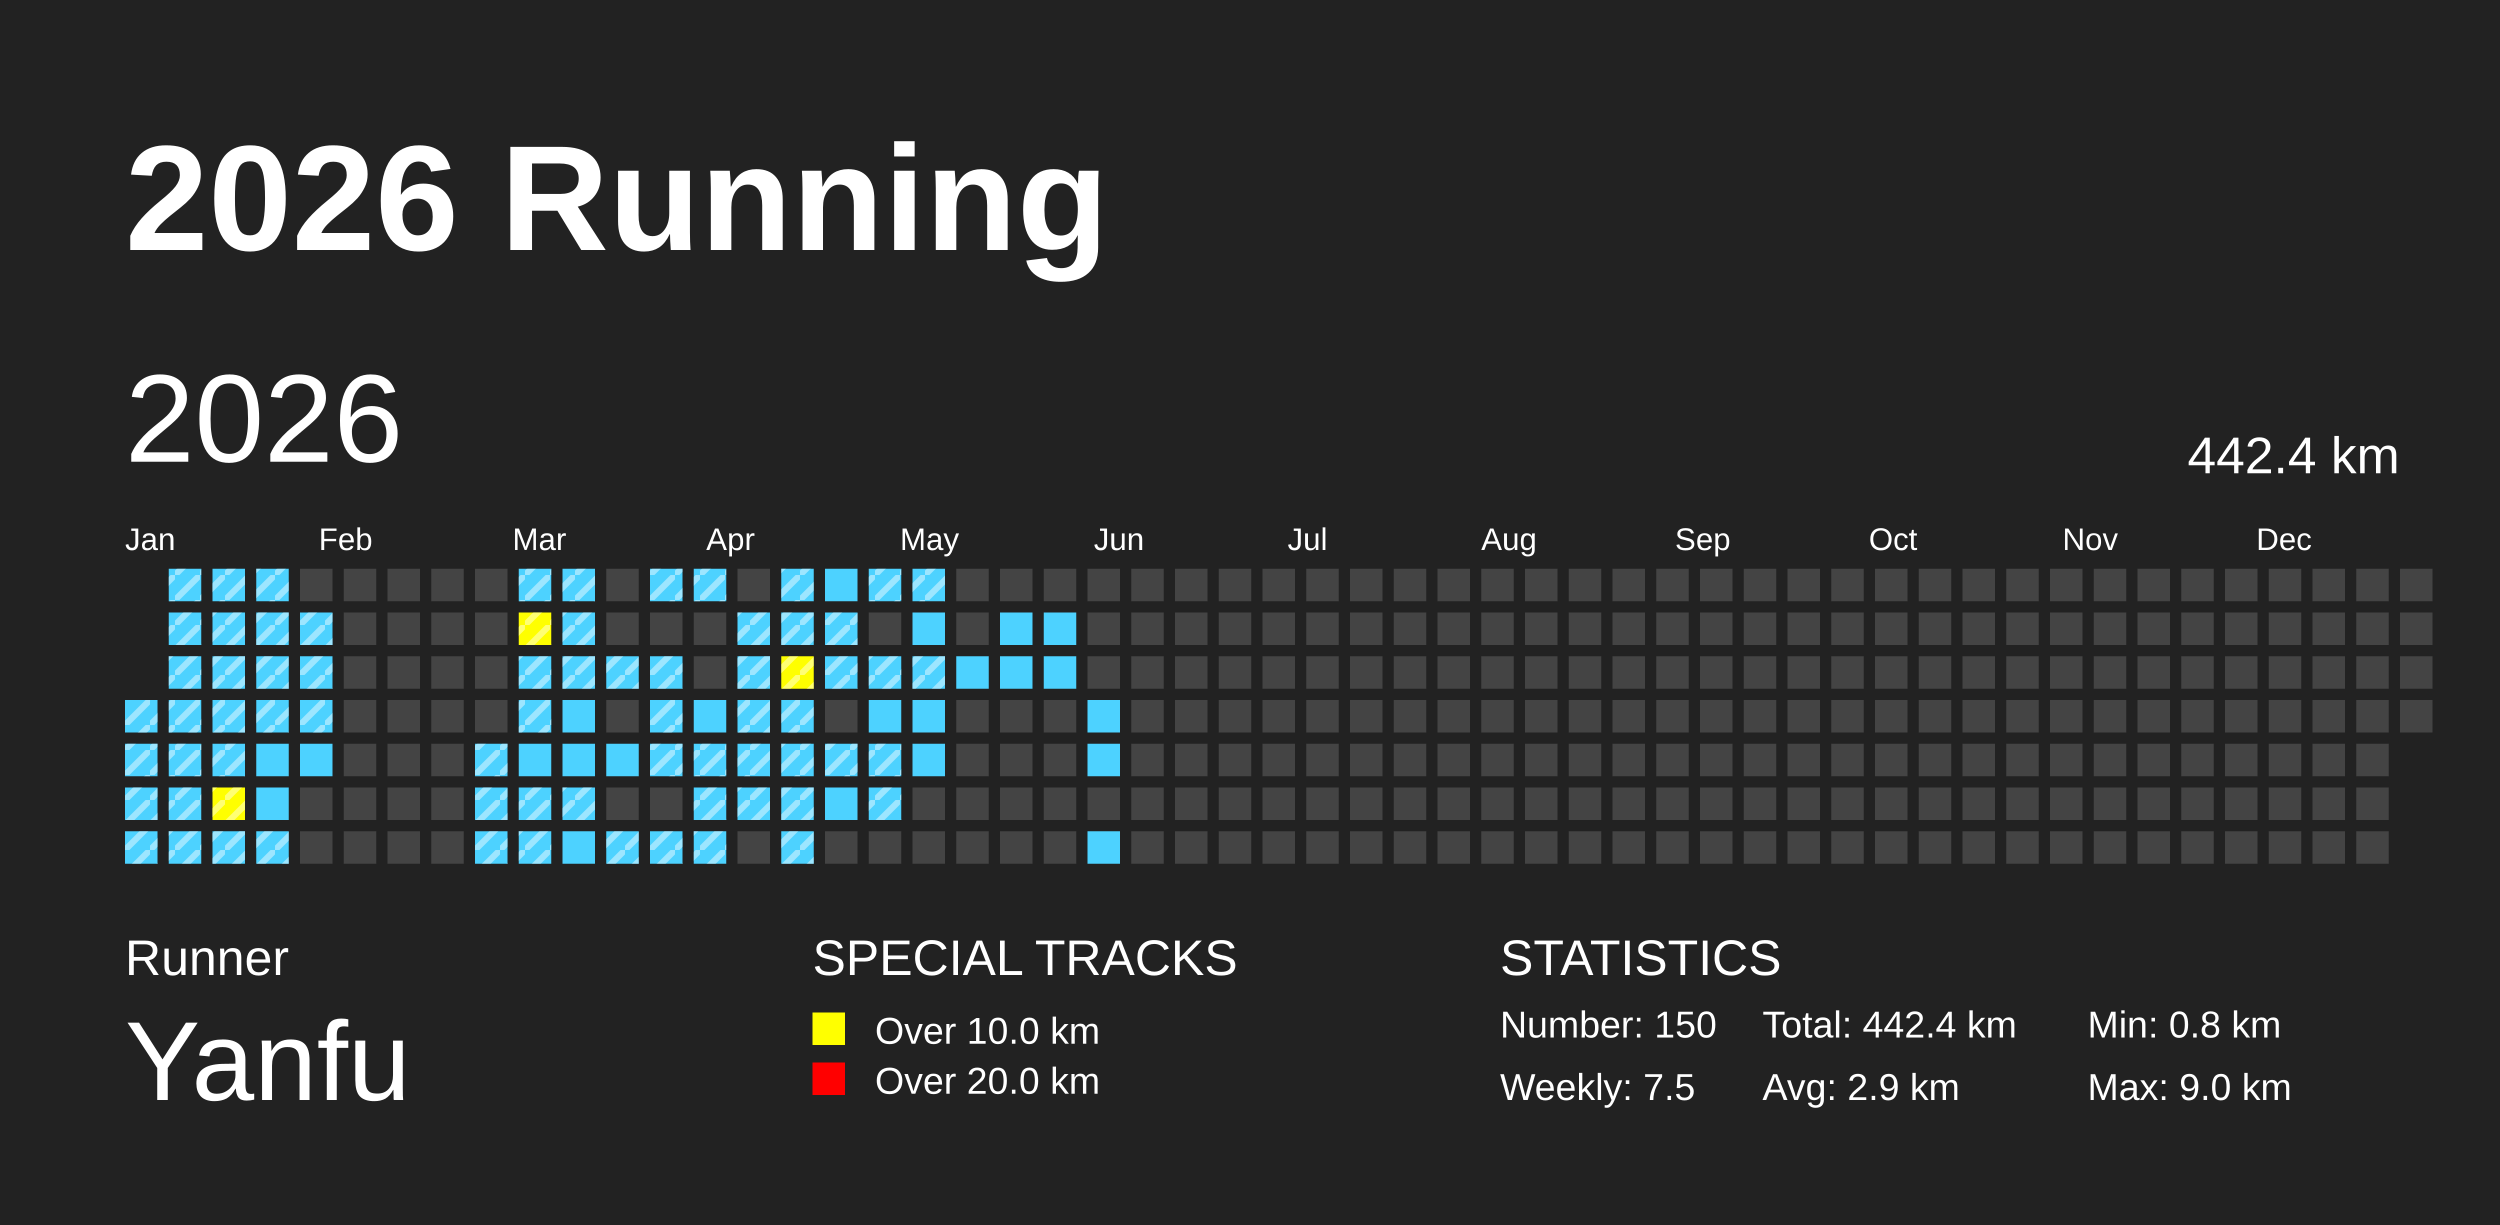
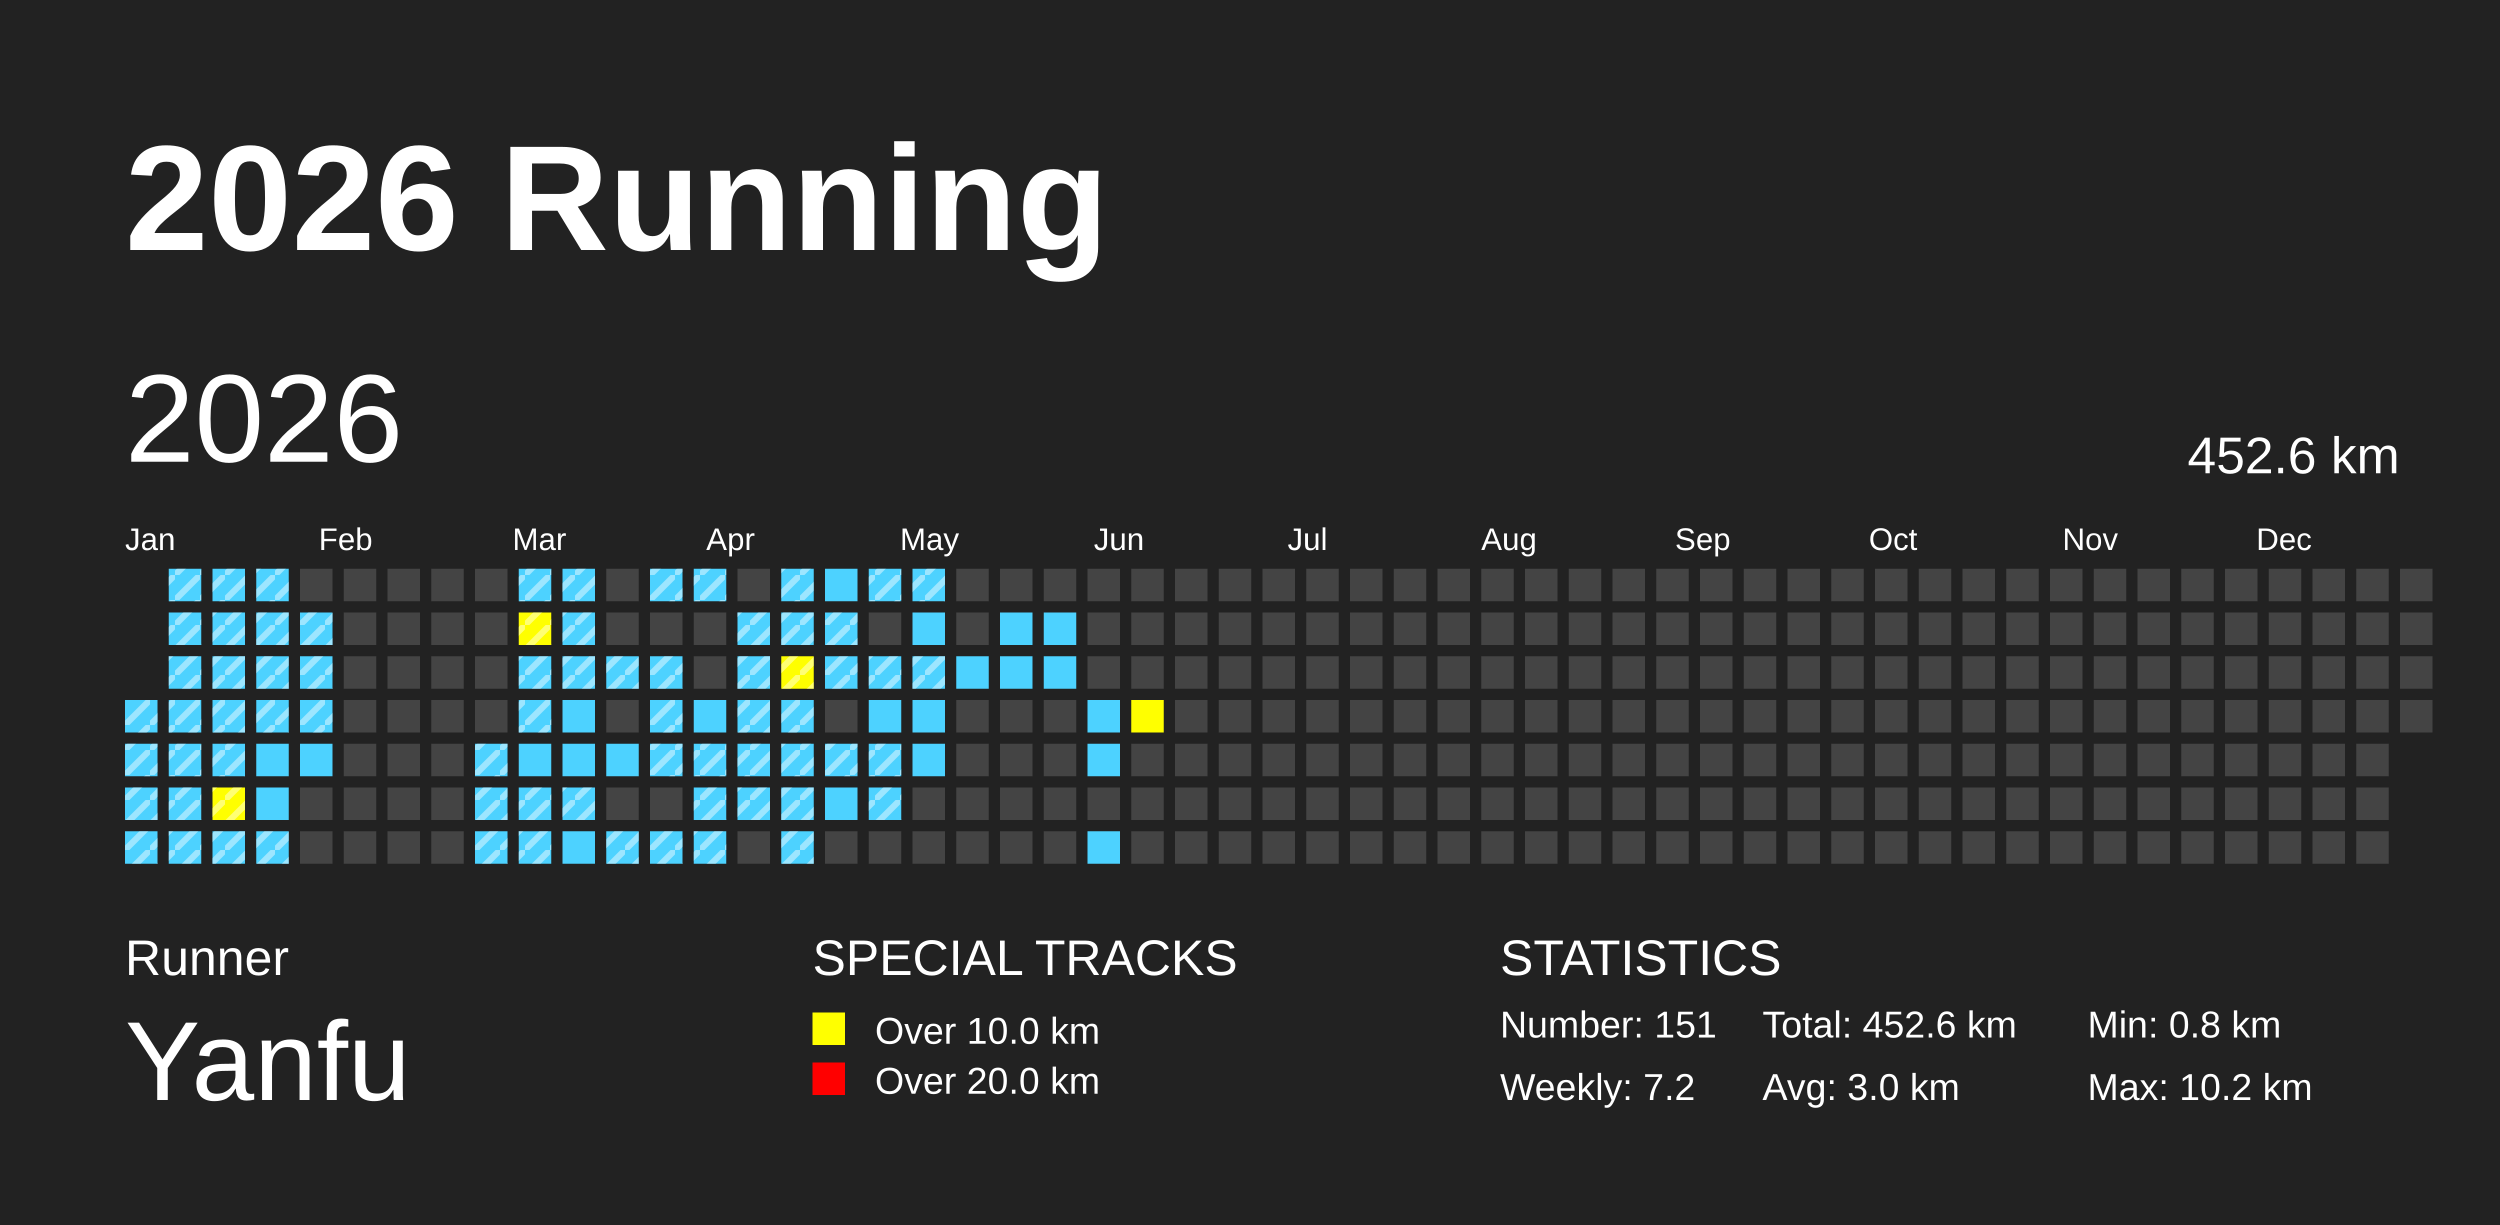
<svg xmlns="http://www.w3.org/2000/svg" baseProfile="full" height="98mm" version="1.1" viewBox="0,0,200,98" width="200mm">
  <defs>
    <pattern height="2" id="indoor-stripe" patternUnits="userSpaceOnUse" width="2">
      <line stroke="white" stroke-opacity="0.45" stroke-width="0.5" x1="0" x2="2" y1="2" y2="0" />
    </pattern>
  </defs>
  <rect fill="#222222" height="98" width="200" x="0" y="0" />
  <text fill="#FFFFFF" style="font-size:12px; font-family:Arial; font-weight:bold;" x="10" y="20">2026 Running</text>
  <text fill="#FFFFFF" style="font-size:4px; font-family:Arial" x="10" y="78">Runner</text>
  <text fill="#FFFFFF" style="font-size:9px; font-family:Arial" x="10" y="88">Yanfu</text>
  <text fill="#FFFFFF" style="font-size:4px; font-family:Arial" x="65" y="78">SPECIAL TRACKS</text>
  <rect fill="yellow" height="2.6" width="2.6" x="65" y="81" />
  <text fill="#FFFFFF" style="font-size:3px; font-family:Arial" x="70" y="83.5">Over 10.0 km</text>
  <rect fill="red" height="2.6" width="2.6" x="65" y="85" />
  <text fill="#FFFFFF" style="font-size:3px; font-family:Arial" x="70" y="87.5">Over 20.0 km</text>
  <text fill="#FFFFFF" style="font-size:4px; font-family:Arial" x="120" y="78">STATISTICS</text>
-   <text fill="#FFFFFF" style="font-size:3px; font-family:Arial" x="120" y="83">Number: 150</text>
-   <text fill="#FFFFFF" style="font-size:3px; font-family:Arial" x="120" y="88">Weekly: 7.5</text>
-   <text fill="#FFFFFF" style="font-size:3px; font-family:Arial" x="141" y="83">Total: 442.4 km</text>
-   <text fill="#FFFFFF" style="font-size:3px; font-family:Arial" x="141" y="88">Avg: 2.9 km</text>
+   <text fill="#FFFFFF" style="font-size:3px; font-family:Arial" x="120" y="83">Number: 151</text>
+   <text fill="#FFFFFF" style="font-size:3px; font-family:Arial" x="120" y="88">Weekly: 7.2</text>
+   <text fill="#FFFFFF" style="font-size:3px; font-family:Arial" x="141" y="83">Total: 452.6 km</text>
+   <text fill="#FFFFFF" style="font-size:3px; font-family:Arial" x="141" y="88">Avg: 3.0 km</text>
  <text fill="#FFFFFF" style="font-size:3px; font-family:Arial" x="167" y="83">Min: 0.8 km</text>
-   <text fill="#FFFFFF" style="font-size:3px; font-family:Arial" x="167" y="88">Max: 9.0 km</text>
+   <text fill="#FFFFFF" style="font-size:3px; font-family:Arial" x="167" y="88">Max: 10.2 km</text>
  <text dominant-baseline="hanging" fill="#FFFFFF" style="font-size:10.0px; font-family:Arial;" x="10" y="30">2026</text>
-   <text dominant-baseline="hanging" fill="#FFFFFF" style="font-size:4.125px; font-family:Arial;" x="175" y="35">442.4 km</text>
+   <text dominant-baseline="hanging" fill="#FFFFFF" style="font-size:4.125px; font-family:Arial;" x="175" y="35">452.6 km</text>
  <text fill="#FFFFFF" style="font-size:2.5px; font-family:Arial" x="10.0" y="44">Jan</text>
  <text fill="#FFFFFF" style="font-size:2.5px; font-family:Arial" x="25.5" y="44">Feb</text>
  <text fill="#FFFFFF" style="font-size:2.5px; font-family:Arial" x="41.0" y="44">Mar</text>
  <text fill="#FFFFFF" style="font-size:2.5px; font-family:Arial" x="56.5" y="44">Apr</text>
  <text fill="#FFFFFF" style="font-size:2.5px; font-family:Arial" x="72.0" y="44">May</text>
  <text fill="#FFFFFF" style="font-size:2.5px; font-family:Arial" x="87.5" y="44">Jun</text>
  <text fill="#FFFFFF" style="font-size:2.5px; font-family:Arial" x="103.0" y="44">Jul</text>
  <text fill="#FFFFFF" style="font-size:2.5px; font-family:Arial" x="118.5" y="44">Aug</text>
  <text fill="#FFFFFF" style="font-size:2.5px; font-family:Arial" x="134.0" y="44">Sep</text>
  <text fill="#FFFFFF" style="font-size:2.5px; font-family:Arial" x="149.5" y="44">Oct</text>
  <text fill="#FFFFFF" style="font-size:2.5px; font-family:Arial" x="165.0" y="44">Nov</text>
  <text fill="#FFFFFF" style="font-size:2.5px; font-family:Arial" x="180.5" y="44">Dec</text>
  <rect fill="#4DD2FF" height="2.6" width="2.6" x="10.0" y="56.0" />
  <rect fill="url(#indoor-stripe)" height="2.6" width="2.6" x="10.0" y="56.0" />
  <rect fill="#4DD2FF" height="2.6" width="2.6" x="10.0" y="59.5" />
  <rect fill="url(#indoor-stripe)" height="2.6" width="2.6" x="10.0" y="59.5" />
  <rect fill="#4DD2FF" height="2.6" width="2.6" x="10.0" y="63.0" />
  <rect fill="url(#indoor-stripe)" height="2.6" width="2.6" x="10.0" y="63.0" />
  <rect fill="#4DD2FF" height="2.6" width="2.6" x="10.0" y="66.5" />
  <rect fill="url(#indoor-stripe)" height="2.6" width="2.6" x="10.0" y="66.5" />
  <rect fill="#4DD2FF" height="2.6" width="2.6" x="13.5" y="45.5" />
  <rect fill="url(#indoor-stripe)" height="2.6" width="2.6" x="13.5" y="45.5" />
  <rect fill="#4DD2FF" height="2.6" width="2.6" x="13.5" y="49.0" />
  <rect fill="url(#indoor-stripe)" height="2.6" width="2.6" x="13.5" y="49.0" />
  <rect fill="#4DD2FF" height="2.6" width="2.6" x="13.5" y="52.5" />
  <rect fill="url(#indoor-stripe)" height="2.6" width="2.6" x="13.5" y="52.5" />
  <rect fill="#4DD2FF" height="2.6" width="2.6" x="13.5" y="56.0" />
  <rect fill="url(#indoor-stripe)" height="2.6" width="2.6" x="13.5" y="56.0" />
  <rect fill="#4DD2FF" height="2.6" width="2.6" x="13.5" y="59.5" />
  <rect fill="url(#indoor-stripe)" height="2.6" width="2.6" x="13.5" y="59.5" />
  <rect fill="#4DD2FF" height="2.6" width="2.6" x="13.5" y="63.0" />
  <rect fill="url(#indoor-stripe)" height="2.6" width="2.6" x="13.5" y="63.0" />
  <rect fill="#4DD2FF" height="2.6" width="2.6" x="13.5" y="66.5" />
  <rect fill="url(#indoor-stripe)" height="2.6" width="2.6" x="13.5" y="66.5" />
  <rect fill="#4DD2FF" height="2.6" width="2.6" x="17.0" y="45.5" />
  <rect fill="url(#indoor-stripe)" height="2.6" width="2.6" x="17.0" y="45.5" />
  <rect fill="#4DD2FF" height="2.6" width="2.6" x="17.0" y="49.0" />
  <rect fill="url(#indoor-stripe)" height="2.6" width="2.6" x="17.0" y="49.0" />
  <rect fill="#4DD2FF" height="2.6" width="2.6" x="17.0" y="52.5" />
  <rect fill="url(#indoor-stripe)" height="2.6" width="2.6" x="17.0" y="52.5" />
  <rect fill="#4DD2FF" height="2.6" width="2.6" x="17.0" y="56.0" />
  <rect fill="url(#indoor-stripe)" height="2.6" width="2.6" x="17.0" y="56.0" />
  <rect fill="#4DD2FF" height="2.6" width="2.6" x="17.0" y="59.5" />
  <rect fill="url(#indoor-stripe)" height="2.6" width="2.6" x="17.0" y="59.5" />
  <rect fill="yellow" height="2.6" width="2.6" x="17.0" y="63.0" />
  <rect fill="url(#indoor-stripe)" height="2.6" width="2.6" x="17.0" y="63.0" />
  <rect fill="#4DD2FF" height="2.6" width="2.6" x="17.0" y="66.5" />
  <rect fill="url(#indoor-stripe)" height="2.6" width="2.6" x="17.0" y="66.5" />
  <rect fill="#4DD2FF" height="2.6" width="2.6" x="20.5" y="45.5" />
  <rect fill="url(#indoor-stripe)" height="2.6" width="2.6" x="20.5" y="45.5" />
  <rect fill="#4DD2FF" height="2.6" width="2.6" x="20.5" y="49.0" />
  <rect fill="url(#indoor-stripe)" height="2.6" width="2.6" x="20.5" y="49.0" />
  <rect fill="#4DD2FF" height="2.6" width="2.6" x="20.5" y="52.5" />
  <rect fill="url(#indoor-stripe)" height="2.6" width="2.6" x="20.5" y="52.5" />
  <rect fill="#4DD2FF" height="2.6" width="2.6" x="20.5" y="56.0" />
  <rect fill="url(#indoor-stripe)" height="2.6" width="2.6" x="20.5" y="56.0" />
  <rect fill="#4DD2FF" height="2.6" width="2.6" x="20.5" y="59.5" />
  <rect fill="#4DD2FF" height="2.6" width="2.6" x="20.5" y="63.0" />
  <rect fill="#4DD2FF" height="2.6" width="2.6" x="20.5" y="66.5" />
  <rect fill="url(#indoor-stripe)" height="2.6" width="2.6" x="20.5" y="66.5" />
  <rect fill="#444444" height="2.6" width="2.6" x="24.0" y="45.5" />
  <rect fill="#4DD2FF" height="2.6" width="2.6" x="24.0" y="49.0" />
  <rect fill="url(#indoor-stripe)" height="2.6" width="2.6" x="24.0" y="49.0" />
  <rect fill="#4DD2FF" height="2.6" width="2.6" x="24.0" y="52.5" />
  <rect fill="url(#indoor-stripe)" height="2.6" width="2.6" x="24.0" y="52.5" />
  <rect fill="#4DD2FF" height="2.6" width="2.6" x="24.0" y="56.0" />
  <rect fill="url(#indoor-stripe)" height="2.6" width="2.6" x="24.0" y="56.0" />
  <rect fill="#4DD2FF" height="2.6" width="2.6" x="24.0" y="59.5" />
  <rect fill="#444444" height="2.6" width="2.6" x="24.0" y="63.0" />
  <rect fill="#444444" height="2.6" width="2.6" x="24.0" y="66.5" />
  <rect fill="#444444" height="2.6" width="2.6" x="27.5" y="45.5" />
  <rect fill="#444444" height="2.6" width="2.6" x="27.5" y="49.0" />
  <rect fill="#444444" height="2.6" width="2.6" x="27.5" y="52.5" />
  <rect fill="#444444" height="2.6" width="2.6" x="27.5" y="56.0" />
  <rect fill="#444444" height="2.6" width="2.6" x="27.5" y="59.5" />
  <rect fill="#444444" height="2.6" width="2.6" x="27.5" y="63.0" />
  <rect fill="#444444" height="2.6" width="2.6" x="27.5" y="66.5" />
  <rect fill="#444444" height="2.6" width="2.6" x="31.0" y="45.5" />
  <rect fill="#444444" height="2.6" width="2.6" x="31.0" y="49.0" />
  <rect fill="#444444" height="2.6" width="2.6" x="31.0" y="52.5" />
  <rect fill="#444444" height="2.6" width="2.6" x="31.0" y="56.0" />
  <rect fill="#444444" height="2.6" width="2.6" x="31.0" y="59.5" />
  <rect fill="#444444" height="2.6" width="2.6" x="31.0" y="63.0" />
  <rect fill="#444444" height="2.6" width="2.6" x="31.0" y="66.5" />
  <rect fill="#444444" height="2.6" width="2.6" x="34.5" y="45.5" />
  <rect fill="#444444" height="2.6" width="2.6" x="34.5" y="49.0" />
  <rect fill="#444444" height="2.6" width="2.6" x="34.5" y="52.5" />
  <rect fill="#444444" height="2.6" width="2.6" x="34.5" y="56.0" />
  <rect fill="#444444" height="2.6" width="2.6" x="34.5" y="59.5" />
  <rect fill="#444444" height="2.6" width="2.6" x="34.5" y="63.0" />
  <rect fill="#444444" height="2.6" width="2.6" x="34.5" y="66.5" />
  <rect fill="#444444" height="2.6" width="2.6" x="38.0" y="45.5" />
  <rect fill="#444444" height="2.6" width="2.6" x="38.0" y="49.0" />
  <rect fill="#444444" height="2.6" width="2.6" x="38.0" y="52.5" />
  <rect fill="#444444" height="2.6" width="2.6" x="38.0" y="56.0" />
  <rect fill="#4DD2FF" height="2.6" width="2.6" x="38.0" y="59.5" />
  <rect fill="url(#indoor-stripe)" height="2.6" width="2.6" x="38.0" y="59.5" />
  <rect fill="#4DD2FF" height="2.6" width="2.6" x="38.0" y="63.0" />
  <rect fill="url(#indoor-stripe)" height="2.6" width="2.6" x="38.0" y="63.0" />
  <rect fill="#4DD2FF" height="2.6" width="2.6" x="38.0" y="66.5" />
  <rect fill="url(#indoor-stripe)" height="2.6" width="2.6" x="38.0" y="66.5" />
  <rect fill="#4DD2FF" height="2.6" width="2.6" x="41.5" y="45.5" />
  <rect fill="url(#indoor-stripe)" height="2.6" width="2.6" x="41.5" y="45.5" />
  <rect fill="yellow" height="2.6" width="2.6" x="41.5" y="49.0" />
  <rect fill="url(#indoor-stripe)" height="2.6" width="2.6" x="41.5" y="49.0" />
  <rect fill="#4DD2FF" height="2.6" width="2.6" x="41.5" y="52.5" />
  <rect fill="url(#indoor-stripe)" height="2.6" width="2.6" x="41.5" y="52.5" />
  <rect fill="#4DD2FF" height="2.6" width="2.6" x="41.5" y="56.0" />
  <rect fill="url(#indoor-stripe)" height="2.6" width="2.6" x="41.5" y="56.0" />
  <rect fill="#4DD2FF" height="2.6" width="2.6" x="41.5" y="59.5" />
  <rect fill="#4DD2FF" height="2.6" width="2.6" x="41.5" y="63.0" />
  <rect fill="url(#indoor-stripe)" height="2.6" width="2.6" x="41.5" y="63.0" />
  <rect fill="#4DD2FF" height="2.6" width="2.6" x="41.5" y="66.5" />
  <rect fill="url(#indoor-stripe)" height="2.6" width="2.6" x="41.5" y="66.5" />
  <rect fill="#4DD2FF" height="2.6" width="2.6" x="45.0" y="45.5" />
  <rect fill="url(#indoor-stripe)" height="2.6" width="2.6" x="45.0" y="45.5" />
  <rect fill="#4DD2FF" height="2.6" width="2.6" x="45.0" y="49.0" />
  <rect fill="url(#indoor-stripe)" height="2.6" width="2.6" x="45.0" y="49.0" />
  <rect fill="#4DD2FF" height="2.6" width="2.6" x="45.0" y="52.5" />
  <rect fill="url(#indoor-stripe)" height="2.6" width="2.6" x="45.0" y="52.5" />
  <rect fill="#4DD2FF" height="2.6" width="2.6" x="45.0" y="56.0" />
  <rect fill="#4DD2FF" height="2.6" width="2.6" x="45.0" y="59.5" />
  <rect fill="#4DD2FF" height="2.6" width="2.6" x="45.0" y="63.0" />
  <rect fill="url(#indoor-stripe)" height="2.6" width="2.6" x="45.0" y="63.0" />
  <rect fill="#4DD2FF" height="2.6" width="2.6" x="45.0" y="66.5" />
  <rect fill="#444444" height="2.6" width="2.6" x="48.5" y="45.5" />
  <rect fill="#444444" height="2.6" width="2.6" x="48.5" y="49.0" />
  <rect fill="#4DD2FF" height="2.6" width="2.6" x="48.5" y="52.5" />
  <rect fill="url(#indoor-stripe)" height="2.6" width="2.6" x="48.5" y="52.5" />
  <rect fill="#444444" height="2.6" width="2.6" x="48.5" y="56.0" />
  <rect fill="#4DD2FF" height="2.6" width="2.6" x="48.5" y="59.5" />
  <rect fill="#444444" height="2.6" width="2.6" x="48.5" y="63.0" />
  <rect fill="#4DD2FF" height="2.6" width="2.6" x="48.5" y="66.5" />
  <rect fill="url(#indoor-stripe)" height="2.6" width="2.6" x="48.5" y="66.5" />
  <rect fill="#4DD2FF" height="2.6" width="2.6" x="52.0" y="45.5" />
  <rect fill="url(#indoor-stripe)" height="2.6" width="2.6" x="52.0" y="45.5" />
  <rect fill="#444444" height="2.6" width="2.6" x="52.0" y="49.0" />
  <rect fill="#4DD2FF" height="2.6" width="2.6" x="52.0" y="52.5" />
  <rect fill="url(#indoor-stripe)" height="2.6" width="2.6" x="52.0" y="52.5" />
  <rect fill="#4DD2FF" height="2.6" width="2.6" x="52.0" y="56.0" />
  <rect fill="url(#indoor-stripe)" height="2.6" width="2.6" x="52.0" y="56.0" />
  <rect fill="#4DD2FF" height="2.6" width="2.6" x="52.0" y="59.5" />
  <rect fill="url(#indoor-stripe)" height="2.6" width="2.6" x="52.0" y="59.5" />
  <rect fill="#444444" height="2.6" width="2.6" x="52.0" y="63.0" />
  <rect fill="#4DD2FF" height="2.6" width="2.6" x="52.0" y="66.5" />
  <rect fill="url(#indoor-stripe)" height="2.6" width="2.6" x="52.0" y="66.5" />
  <rect fill="#4DD2FF" height="2.6" width="2.6" x="55.5" y="45.5" />
  <rect fill="url(#indoor-stripe)" height="2.6" width="2.6" x="55.5" y="45.5" />
  <rect fill="#444444" height="2.6" width="2.6" x="55.5" y="49.0" />
  <rect fill="#444444" height="2.6" width="2.6" x="55.5" y="52.5" />
  <rect fill="#4DD2FF" height="2.6" width="2.6" x="55.5" y="56.0" />
  <rect fill="#4DD2FF" height="2.6" width="2.6" x="55.5" y="59.5" />
  <rect fill="url(#indoor-stripe)" height="2.6" width="2.6" x="55.5" y="59.5" />
  <rect fill="#4DD2FF" height="2.6" width="2.6" x="55.5" y="63.0" />
  <rect fill="url(#indoor-stripe)" height="2.6" width="2.6" x="55.5" y="63.0" />
  <rect fill="#4DD2FF" height="2.6" width="2.6" x="55.5" y="66.5" />
  <rect fill="url(#indoor-stripe)" height="2.6" width="2.6" x="55.5" y="66.5" />
  <rect fill="#444444" height="2.6" width="2.6" x="59.0" y="45.5" />
  <rect fill="#4DD2FF" height="2.6" width="2.6" x="59.0" y="49.0" />
  <rect fill="url(#indoor-stripe)" height="2.6" width="2.6" x="59.0" y="49.0" />
  <rect fill="#4DD2FF" height="2.6" width="2.6" x="59.0" y="52.5" />
  <rect fill="url(#indoor-stripe)" height="2.6" width="2.6" x="59.0" y="52.5" />
  <rect fill="#4DD2FF" height="2.6" width="2.6" x="59.0" y="56.0" />
  <rect fill="url(#indoor-stripe)" height="2.6" width="2.6" x="59.0" y="56.0" />
  <rect fill="#4DD2FF" height="2.6" width="2.6" x="59.0" y="59.5" />
  <rect fill="url(#indoor-stripe)" height="2.6" width="2.6" x="59.0" y="59.5" />
  <rect fill="#4DD2FF" height="2.6" width="2.6" x="59.0" y="63.0" />
  <rect fill="url(#indoor-stripe)" height="2.6" width="2.6" x="59.0" y="63.0" />
  <rect fill="#444444" height="2.6" width="2.6" x="59.0" y="66.5" />
  <rect fill="#4DD2FF" height="2.6" width="2.6" x="62.5" y="45.5" />
  <rect fill="url(#indoor-stripe)" height="2.6" width="2.6" x="62.5" y="45.5" />
  <rect fill="#4DD2FF" height="2.6" width="2.6" x="62.5" y="49.0" />
  <rect fill="url(#indoor-stripe)" height="2.6" width="2.6" x="62.5" y="49.0" />
  <rect fill="yellow" height="2.6" width="2.6" x="62.5" y="52.5" />
  <rect fill="url(#indoor-stripe)" height="2.6" width="2.6" x="62.5" y="52.5" />
  <rect fill="#4DD2FF" height="2.6" width="2.6" x="62.5" y="56.0" />
  <rect fill="url(#indoor-stripe)" height="2.6" width="2.6" x="62.5" y="56.0" />
  <rect fill="#4DD2FF" height="2.6" width="2.6" x="62.5" y="59.5" />
  <rect fill="url(#indoor-stripe)" height="2.6" width="2.6" x="62.5" y="59.5" />
  <rect fill="#4DD2FF" height="2.6" width="2.6" x="62.5" y="63.0" />
  <rect fill="url(#indoor-stripe)" height="2.6" width="2.6" x="62.5" y="63.0" />
  <rect fill="#4DD2FF" height="2.6" width="2.6" x="62.5" y="66.5" />
  <rect fill="url(#indoor-stripe)" height="2.6" width="2.6" x="62.5" y="66.5" />
  <rect fill="#4DD2FF" height="2.6" width="2.6" x="66.0" y="45.5" />
  <rect fill="#4DD2FF" height="2.6" width="2.6" x="66.0" y="49.0" />
  <rect fill="url(#indoor-stripe)" height="2.6" width="2.6" x="66.0" y="49.0" />
  <rect fill="#4DD2FF" height="2.6" width="2.6" x="66.0" y="52.5" />
  <rect fill="url(#indoor-stripe)" height="2.6" width="2.6" x="66.0" y="52.5" />
  <rect fill="#444444" height="2.6" width="2.6" x="66.0" y="56.0" />
  <rect fill="#4DD2FF" height="2.6" width="2.6" x="66.0" y="59.5" />
  <rect fill="url(#indoor-stripe)" height="2.6" width="2.6" x="66.0" y="59.5" />
  <rect fill="#4DD2FF" height="2.6" width="2.6" x="66.0" y="63.0" />
  <rect fill="#444444" height="2.6" width="2.6" x="66.0" y="66.5" />
  <rect fill="#4DD2FF" height="2.6" width="2.6" x="69.5" y="45.5" />
  <rect fill="url(#indoor-stripe)" height="2.6" width="2.6" x="69.5" y="45.5" />
  <rect fill="#444444" height="2.6" width="2.6" x="69.5" y="49.0" />
  <rect fill="#4DD2FF" height="2.6" width="2.6" x="69.5" y="52.5" />
  <rect fill="url(#indoor-stripe)" height="2.6" width="2.6" x="69.5" y="52.5" />
  <rect fill="#4DD2FF" height="2.6" width="2.6" x="69.5" y="56.0" />
  <rect fill="#4DD2FF" height="2.6" width="2.6" x="69.5" y="59.5" />
  <rect fill="url(#indoor-stripe)" height="2.6" width="2.6" x="69.5" y="59.5" />
  <rect fill="#4DD2FF" height="2.6" width="2.6" x="69.5" y="63.0" />
  <rect fill="url(#indoor-stripe)" height="2.6" width="2.6" x="69.5" y="63.0" />
  <rect fill="#444444" height="2.6" width="2.6" x="69.5" y="66.5" />
  <rect fill="#4DD2FF" height="2.6" width="2.6" x="73.0" y="45.5" />
  <rect fill="url(#indoor-stripe)" height="2.6" width="2.6" x="73.0" y="45.5" />
  <rect fill="#4DD2FF" height="2.6" width="2.6" x="73.0" y="49.0" />
  <rect fill="#4DD2FF" height="2.6" width="2.6" x="73.0" y="52.5" />
  <rect fill="url(#indoor-stripe)" height="2.6" width="2.6" x="73.0" y="52.5" />
  <rect fill="#4DD2FF" height="2.6" width="2.6" x="73.0" y="56.0" />
  <rect fill="#4DD2FF" height="2.6" width="2.6" x="73.0" y="59.5" />
  <rect fill="#444444" height="2.6" width="2.6" x="73.0" y="63.0" />
  <rect fill="#444444" height="2.6" width="2.6" x="73.0" y="66.5" />
  <rect fill="#444444" height="2.6" width="2.6" x="76.5" y="45.5" />
  <rect fill="#444444" height="2.6" width="2.6" x="76.5" y="49.0" />
  <rect fill="#4DD2FF" height="2.6" width="2.6" x="76.5" y="52.5" />
  <rect fill="#444444" height="2.6" width="2.6" x="76.5" y="56.0" />
  <rect fill="#444444" height="2.6" width="2.6" x="76.5" y="59.5" />
  <rect fill="#444444" height="2.6" width="2.6" x="76.5" y="63.0" />
  <rect fill="#444444" height="2.6" width="2.6" x="76.5" y="66.5" />
  <rect fill="#444444" height="2.6" width="2.6" x="80.0" y="45.5" />
  <rect fill="#4DD2FF" height="2.6" width="2.6" x="80.0" y="49.0" />
  <rect fill="#4DD2FF" height="2.6" width="2.6" x="80.0" y="52.5" />
  <rect fill="#444444" height="2.6" width="2.6" x="80.0" y="56.0" />
  <rect fill="#444444" height="2.6" width="2.6" x="80.0" y="59.5" />
  <rect fill="#444444" height="2.6" width="2.6" x="80.0" y="63.0" />
  <rect fill="#444444" height="2.6" width="2.6" x="80.0" y="66.5" />
  <rect fill="#444444" height="2.6" width="2.6" x="83.5" y="45.5" />
  <rect fill="#4DD2FF" height="2.6" width="2.6" x="83.5" y="49.0" />
  <rect fill="#4DD2FF" height="2.6" width="2.6" x="83.5" y="52.5" />
  <rect fill="#444444" height="2.6" width="2.6" x="83.5" y="56.0" />
  <rect fill="#444444" height="2.6" width="2.6" x="83.5" y="59.5" />
  <rect fill="#444444" height="2.6" width="2.6" x="83.5" y="63.0" />
  <rect fill="#444444" height="2.6" width="2.6" x="83.5" y="66.5" />
  <rect fill="#444444" height="2.6" width="2.6" x="87.0" y="45.5" />
  <rect fill="#444444" height="2.6" width="2.6" x="87.0" y="49.0" />
  <rect fill="#444444" height="2.6" width="2.6" x="87.0" y="52.5" />
  <rect fill="#4DD2FF" height="2.6" width="2.6" x="87.0" y="56.0" />
  <rect fill="#4DD2FF" height="2.6" width="2.6" x="87.0" y="59.5" />
  <rect fill="#444444" height="2.6" width="2.6" x="87.0" y="63.0" />
  <rect fill="#4DD2FF" height="2.6" width="2.6" x="87.0" y="66.5" />
  <rect fill="#444444" height="2.6" width="2.6" x="90.5" y="45.5" />
  <rect fill="#444444" height="2.6" width="2.6" x="90.5" y="49.0" />
  <rect fill="#444444" height="2.6" width="2.6" x="90.5" y="52.5" />
-   <rect fill="#444444" height="2.6" width="2.6" x="90.5" y="56.0" />
+   <rect fill="yellow" height="2.6" width="2.6" x="90.5" y="56.0" />
  <rect fill="#444444" height="2.6" width="2.6" x="90.5" y="59.5" />
  <rect fill="#444444" height="2.6" width="2.6" x="90.5" y="63.0" />
  <rect fill="#444444" height="2.6" width="2.6" x="90.5" y="66.5" />
  <rect fill="#444444" height="2.6" width="2.6" x="94.0" y="45.5" />
  <rect fill="#444444" height="2.6" width="2.6" x="94.0" y="49.0" />
  <rect fill="#444444" height="2.6" width="2.6" x="94.0" y="52.5" />
  <rect fill="#444444" height="2.6" width="2.6" x="94.0" y="56.0" />
  <rect fill="#444444" height="2.6" width="2.6" x="94.0" y="59.5" />
  <rect fill="#444444" height="2.6" width="2.6" x="94.0" y="63.0" />
  <rect fill="#444444" height="2.6" width="2.6" x="94.0" y="66.5" />
  <rect fill="#444444" height="2.6" width="2.6" x="97.5" y="45.5" />
  <rect fill="#444444" height="2.6" width="2.6" x="97.5" y="49.0" />
  <rect fill="#444444" height="2.6" width="2.6" x="97.5" y="52.5" />
  <rect fill="#444444" height="2.6" width="2.6" x="97.5" y="56.0" />
  <rect fill="#444444" height="2.6" width="2.6" x="97.5" y="59.5" />
  <rect fill="#444444" height="2.6" width="2.6" x="97.5" y="63.0" />
  <rect fill="#444444" height="2.6" width="2.6" x="97.5" y="66.5" />
  <rect fill="#444444" height="2.6" width="2.6" x="101.0" y="45.5" />
  <rect fill="#444444" height="2.6" width="2.6" x="101.0" y="49.0" />
  <rect fill="#444444" height="2.6" width="2.6" x="101.0" y="52.5" />
  <rect fill="#444444" height="2.6" width="2.6" x="101.0" y="56.0" />
  <rect fill="#444444" height="2.6" width="2.6" x="101.0" y="59.5" />
  <rect fill="#444444" height="2.6" width="2.6" x="101.0" y="63.0" />
  <rect fill="#444444" height="2.6" width="2.6" x="101.0" y="66.5" />
  <rect fill="#444444" height="2.6" width="2.6" x="104.5" y="45.5" />
  <rect fill="#444444" height="2.6" width="2.6" x="104.5" y="49.0" />
  <rect fill="#444444" height="2.6" width="2.6" x="104.5" y="52.5" />
  <rect fill="#444444" height="2.6" width="2.6" x="104.5" y="56.0" />
  <rect fill="#444444" height="2.6" width="2.6" x="104.5" y="59.5" />
  <rect fill="#444444" height="2.6" width="2.6" x="104.5" y="63.0" />
  <rect fill="#444444" height="2.6" width="2.6" x="104.5" y="66.5" />
  <rect fill="#444444" height="2.6" width="2.6" x="108.0" y="45.5" />
  <rect fill="#444444" height="2.6" width="2.6" x="108.0" y="49.0" />
  <rect fill="#444444" height="2.6" width="2.6" x="108.0" y="52.5" />
  <rect fill="#444444" height="2.6" width="2.6" x="108.0" y="56.0" />
  <rect fill="#444444" height="2.6" width="2.6" x="108.0" y="59.5" />
  <rect fill="#444444" height="2.6" width="2.6" x="108.0" y="63.0" />
  <rect fill="#444444" height="2.6" width="2.6" x="108.0" y="66.5" />
  <rect fill="#444444" height="2.6" width="2.6" x="111.5" y="45.5" />
  <rect fill="#444444" height="2.6" width="2.6" x="111.5" y="49.0" />
  <rect fill="#444444" height="2.6" width="2.6" x="111.5" y="52.5" />
  <rect fill="#444444" height="2.6" width="2.6" x="111.5" y="56.0" />
  <rect fill="#444444" height="2.6" width="2.6" x="111.5" y="59.5" />
  <rect fill="#444444" height="2.6" width="2.6" x="111.5" y="63.0" />
  <rect fill="#444444" height="2.6" width="2.6" x="111.5" y="66.5" />
  <rect fill="#444444" height="2.6" width="2.6" x="115.0" y="45.5" />
  <rect fill="#444444" height="2.6" width="2.6" x="115.0" y="49.0" />
  <rect fill="#444444" height="2.6" width="2.6" x="115.0" y="52.5" />
  <rect fill="#444444" height="2.6" width="2.6" x="115.0" y="56.0" />
  <rect fill="#444444" height="2.6" width="2.6" x="115.0" y="59.5" />
  <rect fill="#444444" height="2.6" width="2.6" x="115.0" y="63.0" />
  <rect fill="#444444" height="2.6" width="2.6" x="115.0" y="66.5" />
  <rect fill="#444444" height="2.6" width="2.6" x="118.5" y="45.5" />
  <rect fill="#444444" height="2.6" width="2.6" x="118.5" y="49.0" />
  <rect fill="#444444" height="2.6" width="2.6" x="118.5" y="52.5" />
  <rect fill="#444444" height="2.6" width="2.6" x="118.5" y="56.0" />
  <rect fill="#444444" height="2.6" width="2.6" x="118.5" y="59.5" />
  <rect fill="#444444" height="2.6" width="2.6" x="118.5" y="63.0" />
  <rect fill="#444444" height="2.6" width="2.6" x="118.5" y="66.5" />
  <rect fill="#444444" height="2.6" width="2.6" x="122.0" y="45.5" />
  <rect fill="#444444" height="2.6" width="2.6" x="122.0" y="49.0" />
  <rect fill="#444444" height="2.6" width="2.6" x="122.0" y="52.5" />
  <rect fill="#444444" height="2.6" width="2.6" x="122.0" y="56.0" />
  <rect fill="#444444" height="2.6" width="2.6" x="122.0" y="59.5" />
  <rect fill="#444444" height="2.6" width="2.6" x="122.0" y="63.0" />
  <rect fill="#444444" height="2.6" width="2.6" x="122.0" y="66.5" />
  <rect fill="#444444" height="2.6" width="2.6" x="125.5" y="45.5" />
  <rect fill="#444444" height="2.6" width="2.6" x="125.5" y="49.0" />
  <rect fill="#444444" height="2.6" width="2.6" x="125.5" y="52.5" />
  <rect fill="#444444" height="2.6" width="2.6" x="125.5" y="56.0" />
  <rect fill="#444444" height="2.6" width="2.6" x="125.5" y="59.5" />
  <rect fill="#444444" height="2.6" width="2.6" x="125.5" y="63.0" />
  <rect fill="#444444" height="2.6" width="2.6" x="125.5" y="66.5" />
  <rect fill="#444444" height="2.6" width="2.6" x="129.0" y="45.5" />
  <rect fill="#444444" height="2.6" width="2.6" x="129.0" y="49.0" />
  <rect fill="#444444" height="2.6" width="2.6" x="129.0" y="52.5" />
  <rect fill="#444444" height="2.6" width="2.6" x="129.0" y="56.0" />
  <rect fill="#444444" height="2.6" width="2.6" x="129.0" y="59.5" />
  <rect fill="#444444" height="2.6" width="2.6" x="129.0" y="63.0" />
  <rect fill="#444444" height="2.6" width="2.6" x="129.0" y="66.5" />
  <rect fill="#444444" height="2.6" width="2.6" x="132.5" y="45.5" />
  <rect fill="#444444" height="2.6" width="2.6" x="132.5" y="49.0" />
  <rect fill="#444444" height="2.6" width="2.6" x="132.5" y="52.5" />
  <rect fill="#444444" height="2.6" width="2.6" x="132.5" y="56.0" />
  <rect fill="#444444" height="2.6" width="2.6" x="132.5" y="59.5" />
  <rect fill="#444444" height="2.6" width="2.6" x="132.5" y="63.0" />
  <rect fill="#444444" height="2.6" width="2.6" x="132.5" y="66.5" />
  <rect fill="#444444" height="2.6" width="2.6" x="136.0" y="45.5" />
  <rect fill="#444444" height="2.6" width="2.6" x="136.0" y="49.0" />
  <rect fill="#444444" height="2.6" width="2.6" x="136.0" y="52.5" />
  <rect fill="#444444" height="2.6" width="2.6" x="136.0" y="56.0" />
  <rect fill="#444444" height="2.6" width="2.6" x="136.0" y="59.5" />
  <rect fill="#444444" height="2.6" width="2.6" x="136.0" y="63.0" />
  <rect fill="#444444" height="2.6" width="2.6" x="136.0" y="66.5" />
  <rect fill="#444444" height="2.6" width="2.6" x="139.5" y="45.5" />
  <rect fill="#444444" height="2.6" width="2.6" x="139.5" y="49.0" />
  <rect fill="#444444" height="2.6" width="2.6" x="139.5" y="52.5" />
  <rect fill="#444444" height="2.6" width="2.6" x="139.5" y="56.0" />
  <rect fill="#444444" height="2.6" width="2.6" x="139.5" y="59.5" />
  <rect fill="#444444" height="2.6" width="2.6" x="139.5" y="63.0" />
  <rect fill="#444444" height="2.6" width="2.6" x="139.5" y="66.5" />
  <rect fill="#444444" height="2.6" width="2.6" x="143.0" y="45.5" />
  <rect fill="#444444" height="2.6" width="2.6" x="143.0" y="49.0" />
  <rect fill="#444444" height="2.6" width="2.6" x="143.0" y="52.5" />
  <rect fill="#444444" height="2.6" width="2.6" x="143.0" y="56.0" />
  <rect fill="#444444" height="2.6" width="2.6" x="143.0" y="59.5" />
  <rect fill="#444444" height="2.6" width="2.6" x="143.0" y="63.0" />
  <rect fill="#444444" height="2.6" width="2.6" x="143.0" y="66.5" />
  <rect fill="#444444" height="2.6" width="2.6" x="146.5" y="45.5" />
  <rect fill="#444444" height="2.6" width="2.6" x="146.5" y="49.0" />
  <rect fill="#444444" height="2.6" width="2.6" x="146.5" y="52.5" />
  <rect fill="#444444" height="2.6" width="2.6" x="146.5" y="56.0" />
  <rect fill="#444444" height="2.6" width="2.6" x="146.5" y="59.5" />
  <rect fill="#444444" height="2.6" width="2.6" x="146.5" y="63.0" />
  <rect fill="#444444" height="2.6" width="2.6" x="146.5" y="66.5" />
  <rect fill="#444444" height="2.6" width="2.6" x="150.0" y="45.5" />
  <rect fill="#444444" height="2.6" width="2.6" x="150.0" y="49.0" />
  <rect fill="#444444" height="2.6" width="2.6" x="150.0" y="52.5" />
  <rect fill="#444444" height="2.6" width="2.6" x="150.0" y="56.0" />
  <rect fill="#444444" height="2.6" width="2.6" x="150.0" y="59.5" />
  <rect fill="#444444" height="2.6" width="2.6" x="150.0" y="63.0" />
  <rect fill="#444444" height="2.6" width="2.6" x="150.0" y="66.5" />
  <rect fill="#444444" height="2.6" width="2.6" x="153.5" y="45.5" />
  <rect fill="#444444" height="2.6" width="2.6" x="153.5" y="49.0" />
  <rect fill="#444444" height="2.6" width="2.6" x="153.5" y="52.5" />
  <rect fill="#444444" height="2.6" width="2.6" x="153.5" y="56.0" />
  <rect fill="#444444" height="2.6" width="2.6" x="153.5" y="59.5" />
  <rect fill="#444444" height="2.6" width="2.6" x="153.5" y="63.0" />
  <rect fill="#444444" height="2.6" width="2.6" x="153.5" y="66.5" />
  <rect fill="#444444" height="2.6" width="2.6" x="157.0" y="45.5" />
  <rect fill="#444444" height="2.6" width="2.6" x="157.0" y="49.0" />
  <rect fill="#444444" height="2.6" width="2.6" x="157.0" y="52.5" />
  <rect fill="#444444" height="2.6" width="2.6" x="157.0" y="56.0" />
  <rect fill="#444444" height="2.6" width="2.6" x="157.0" y="59.5" />
  <rect fill="#444444" height="2.6" width="2.6" x="157.0" y="63.0" />
  <rect fill="#444444" height="2.6" width="2.6" x="157.0" y="66.5" />
  <rect fill="#444444" height="2.6" width="2.6" x="160.5" y="45.5" />
  <rect fill="#444444" height="2.6" width="2.6" x="160.5" y="49.0" />
  <rect fill="#444444" height="2.6" width="2.6" x="160.5" y="52.5" />
  <rect fill="#444444" height="2.6" width="2.6" x="160.5" y="56.0" />
  <rect fill="#444444" height="2.6" width="2.6" x="160.5" y="59.5" />
  <rect fill="#444444" height="2.6" width="2.6" x="160.5" y="63.0" />
  <rect fill="#444444" height="2.6" width="2.6" x="160.5" y="66.5" />
  <rect fill="#444444" height="2.6" width="2.6" x="164.0" y="45.5" />
  <rect fill="#444444" height="2.6" width="2.6" x="164.0" y="49.0" />
  <rect fill="#444444" height="2.6" width="2.6" x="164.0" y="52.5" />
  <rect fill="#444444" height="2.6" width="2.6" x="164.0" y="56.0" />
  <rect fill="#444444" height="2.6" width="2.6" x="164.0" y="59.5" />
  <rect fill="#444444" height="2.6" width="2.6" x="164.0" y="63.0" />
  <rect fill="#444444" height="2.6" width="2.6" x="164.0" y="66.5" />
  <rect fill="#444444" height="2.6" width="2.6" x="167.5" y="45.5" />
  <rect fill="#444444" height="2.6" width="2.6" x="167.5" y="49.0" />
  <rect fill="#444444" height="2.6" width="2.6" x="167.5" y="52.5" />
  <rect fill="#444444" height="2.6" width="2.6" x="167.5" y="56.0" />
  <rect fill="#444444" height="2.6" width="2.6" x="167.5" y="59.5" />
  <rect fill="#444444" height="2.6" width="2.6" x="167.5" y="63.0" />
  <rect fill="#444444" height="2.6" width="2.6" x="167.5" y="66.5" />
  <rect fill="#444444" height="2.6" width="2.6" x="171.0" y="45.5" />
  <rect fill="#444444" height="2.6" width="2.6" x="171.0" y="49.0" />
  <rect fill="#444444" height="2.6" width="2.6" x="171.0" y="52.5" />
  <rect fill="#444444" height="2.6" width="2.6" x="171.0" y="56.0" />
  <rect fill="#444444" height="2.6" width="2.6" x="171.0" y="59.5" />
  <rect fill="#444444" height="2.6" width="2.6" x="171.0" y="63.0" />
  <rect fill="#444444" height="2.6" width="2.6" x="171.0" y="66.5" />
  <rect fill="#444444" height="2.6" width="2.6" x="174.5" y="45.5" />
  <rect fill="#444444" height="2.6" width="2.6" x="174.5" y="49.0" />
  <rect fill="#444444" height="2.6" width="2.6" x="174.5" y="52.5" />
  <rect fill="#444444" height="2.6" width="2.6" x="174.5" y="56.0" />
  <rect fill="#444444" height="2.6" width="2.6" x="174.5" y="59.5" />
  <rect fill="#444444" height="2.6" width="2.6" x="174.5" y="63.0" />
  <rect fill="#444444" height="2.6" width="2.6" x="174.5" y="66.5" />
  <rect fill="#444444" height="2.6" width="2.6" x="178.0" y="45.5" />
  <rect fill="#444444" height="2.6" width="2.6" x="178.0" y="49.0" />
  <rect fill="#444444" height="2.6" width="2.6" x="178.0" y="52.5" />
  <rect fill="#444444" height="2.6" width="2.6" x="178.0" y="56.0" />
  <rect fill="#444444" height="2.6" width="2.6" x="178.0" y="59.5" />
  <rect fill="#444444" height="2.6" width="2.6" x="178.0" y="63.0" />
  <rect fill="#444444" height="2.6" width="2.6" x="178.0" y="66.5" />
  <rect fill="#444444" height="2.6" width="2.6" x="181.5" y="45.5" />
  <rect fill="#444444" height="2.6" width="2.6" x="181.5" y="49.0" />
  <rect fill="#444444" height="2.6" width="2.6" x="181.5" y="52.5" />
  <rect fill="#444444" height="2.6" width="2.6" x="181.5" y="56.0" />
  <rect fill="#444444" height="2.6" width="2.6" x="181.5" y="59.5" />
  <rect fill="#444444" height="2.6" width="2.6" x="181.5" y="63.0" />
  <rect fill="#444444" height="2.6" width="2.6" x="181.5" y="66.5" />
  <rect fill="#444444" height="2.6" width="2.6" x="185.0" y="45.5" />
  <rect fill="#444444" height="2.6" width="2.6" x="185.0" y="49.0" />
  <rect fill="#444444" height="2.6" width="2.6" x="185.0" y="52.5" />
  <rect fill="#444444" height="2.6" width="2.6" x="185.0" y="56.0" />
  <rect fill="#444444" height="2.6" width="2.6" x="185.0" y="59.5" />
  <rect fill="#444444" height="2.6" width="2.6" x="185.0" y="63.0" />
  <rect fill="#444444" height="2.6" width="2.6" x="185.0" y="66.5" />
  <rect fill="#444444" height="2.6" width="2.6" x="188.5" y="45.5" />
  <rect fill="#444444" height="2.6" width="2.6" x="188.5" y="49.0" />
  <rect fill="#444444" height="2.6" width="2.6" x="188.5" y="52.5" />
  <rect fill="#444444" height="2.6" width="2.6" x="188.5" y="56.0" />
  <rect fill="#444444" height="2.6" width="2.6" x="188.5" y="59.5" />
  <rect fill="#444444" height="2.6" width="2.6" x="188.5" y="63.0" />
  <rect fill="#444444" height="2.6" width="2.6" x="188.5" y="66.5" />
  <rect fill="#444444" height="2.6" width="2.6" x="192.0" y="45.5" />
  <rect fill="#444444" height="2.6" width="2.6" x="192.0" y="49.0" />
  <rect fill="#444444" height="2.6" width="2.6" x="192.0" y="52.5" />
  <rect fill="#444444" height="2.6" width="2.6" x="192.0" y="56.0" />
</svg>
